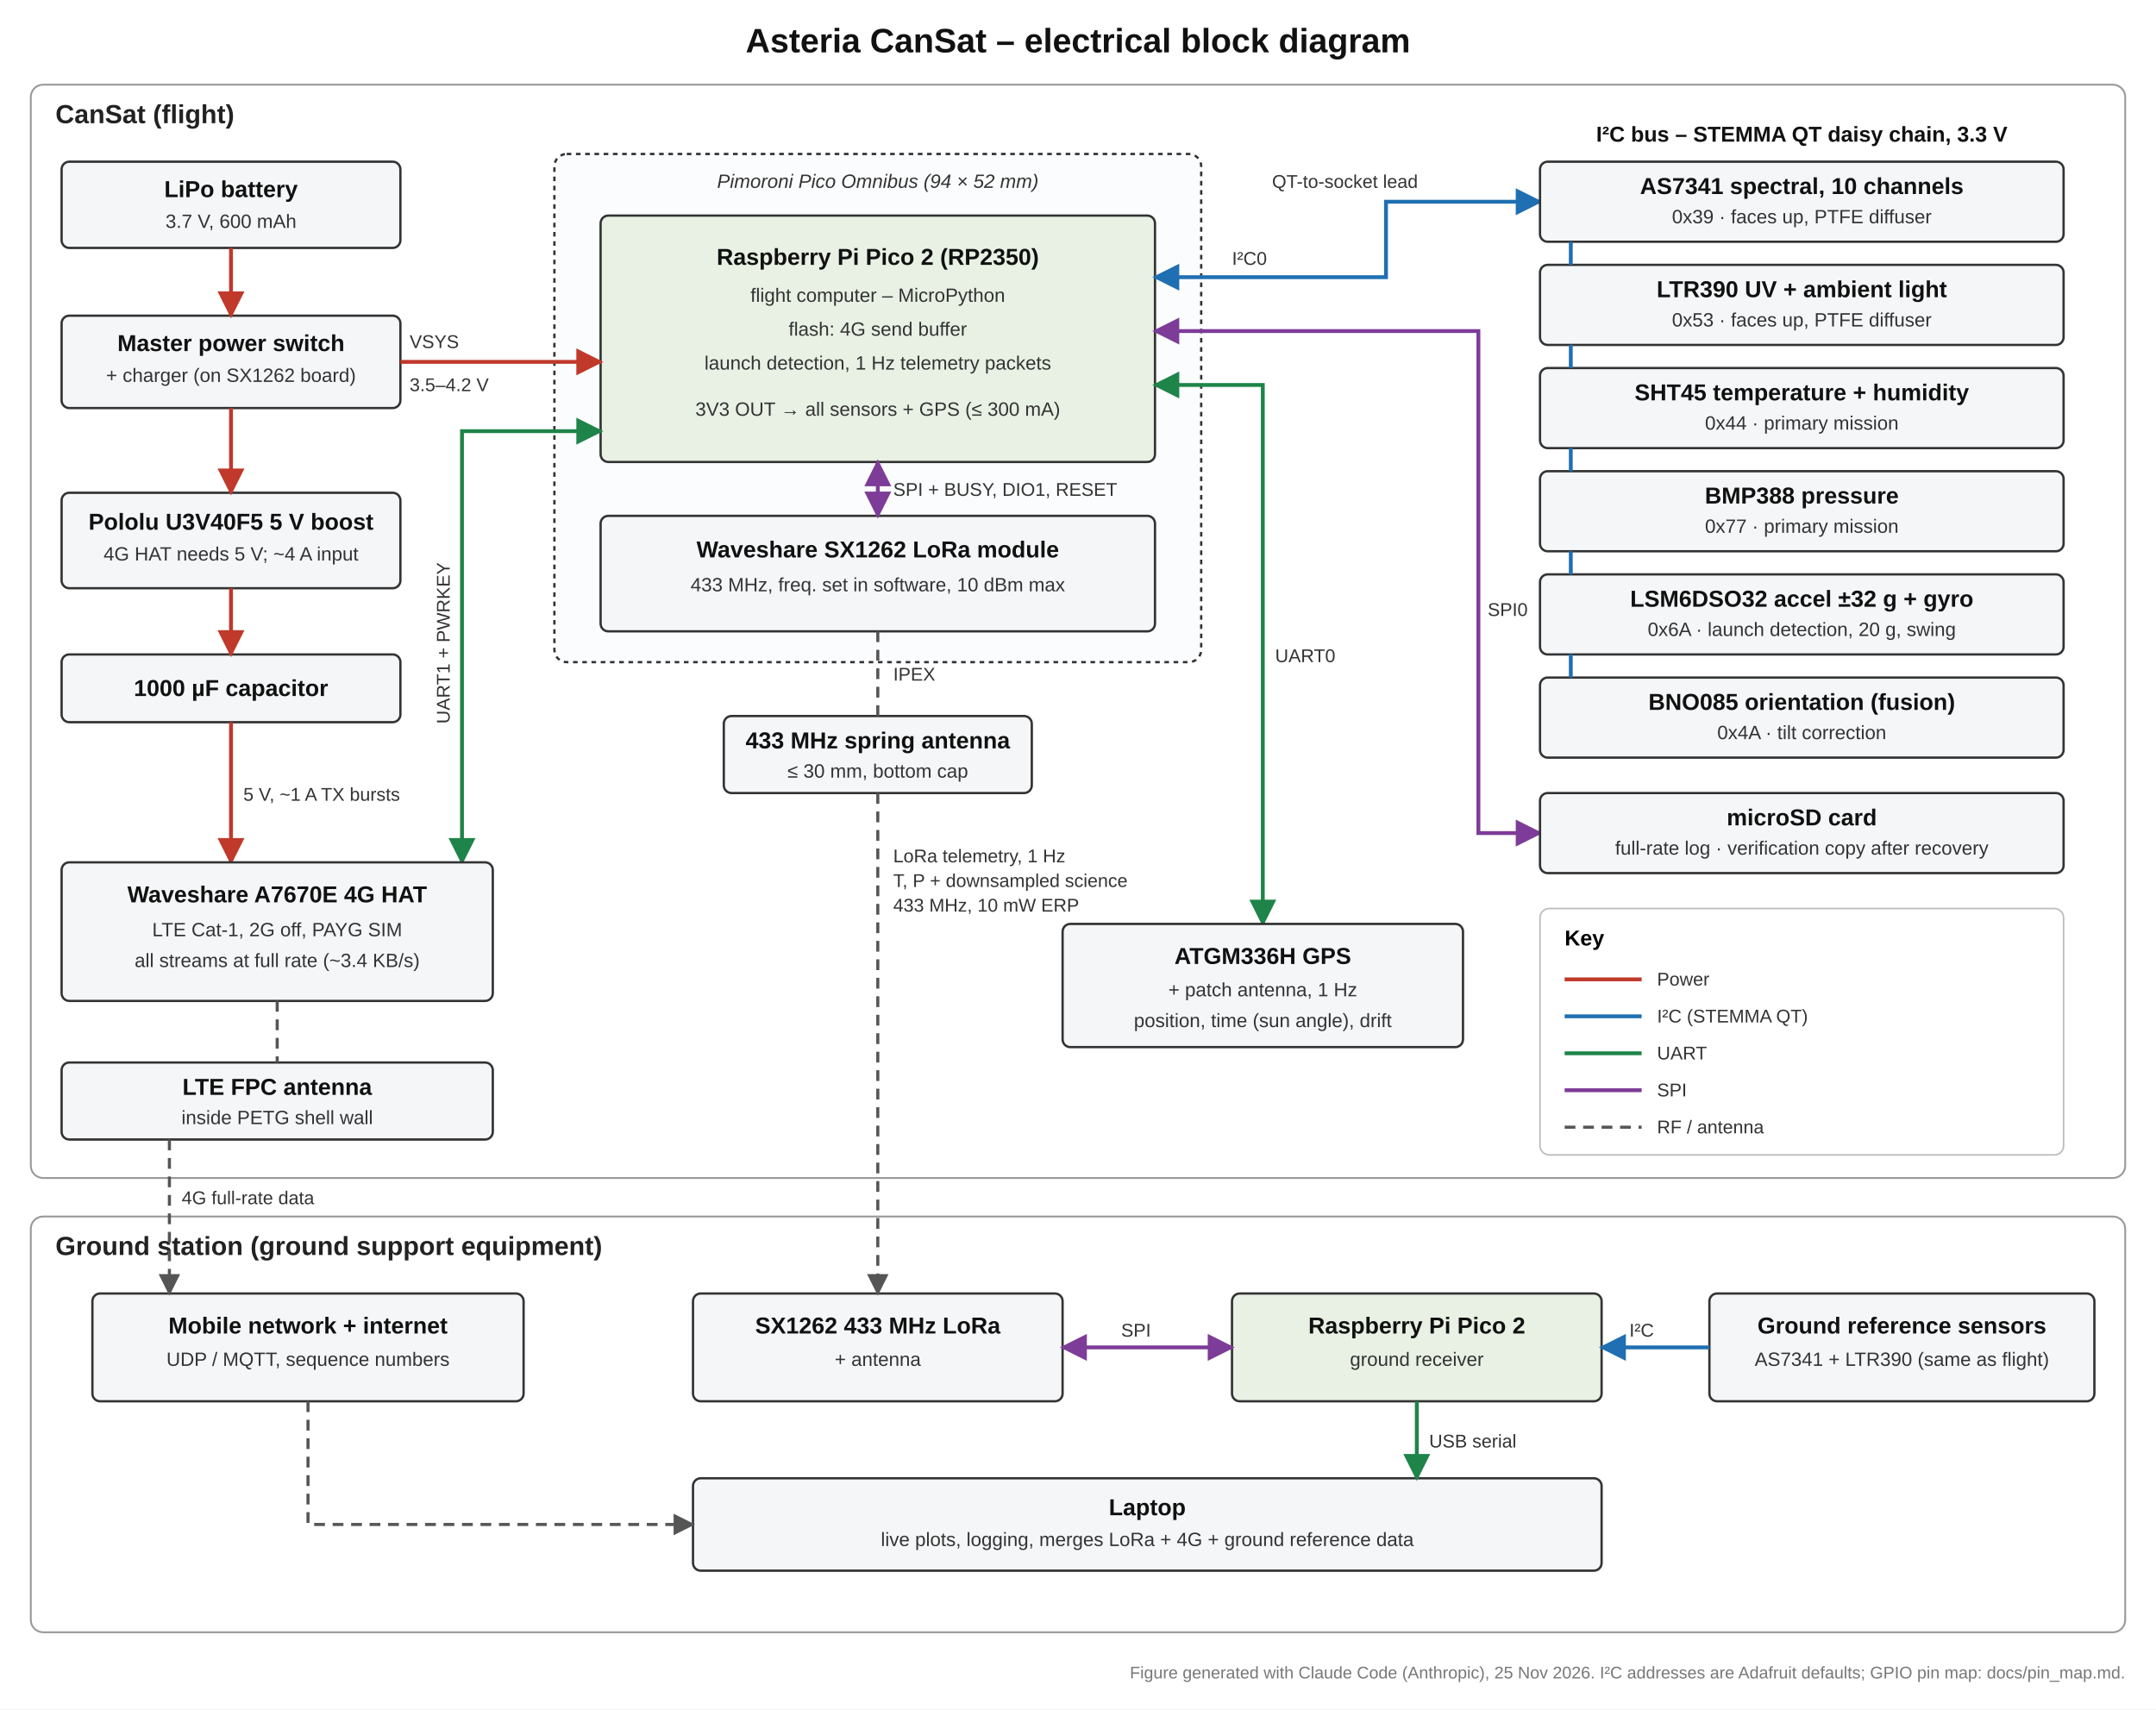
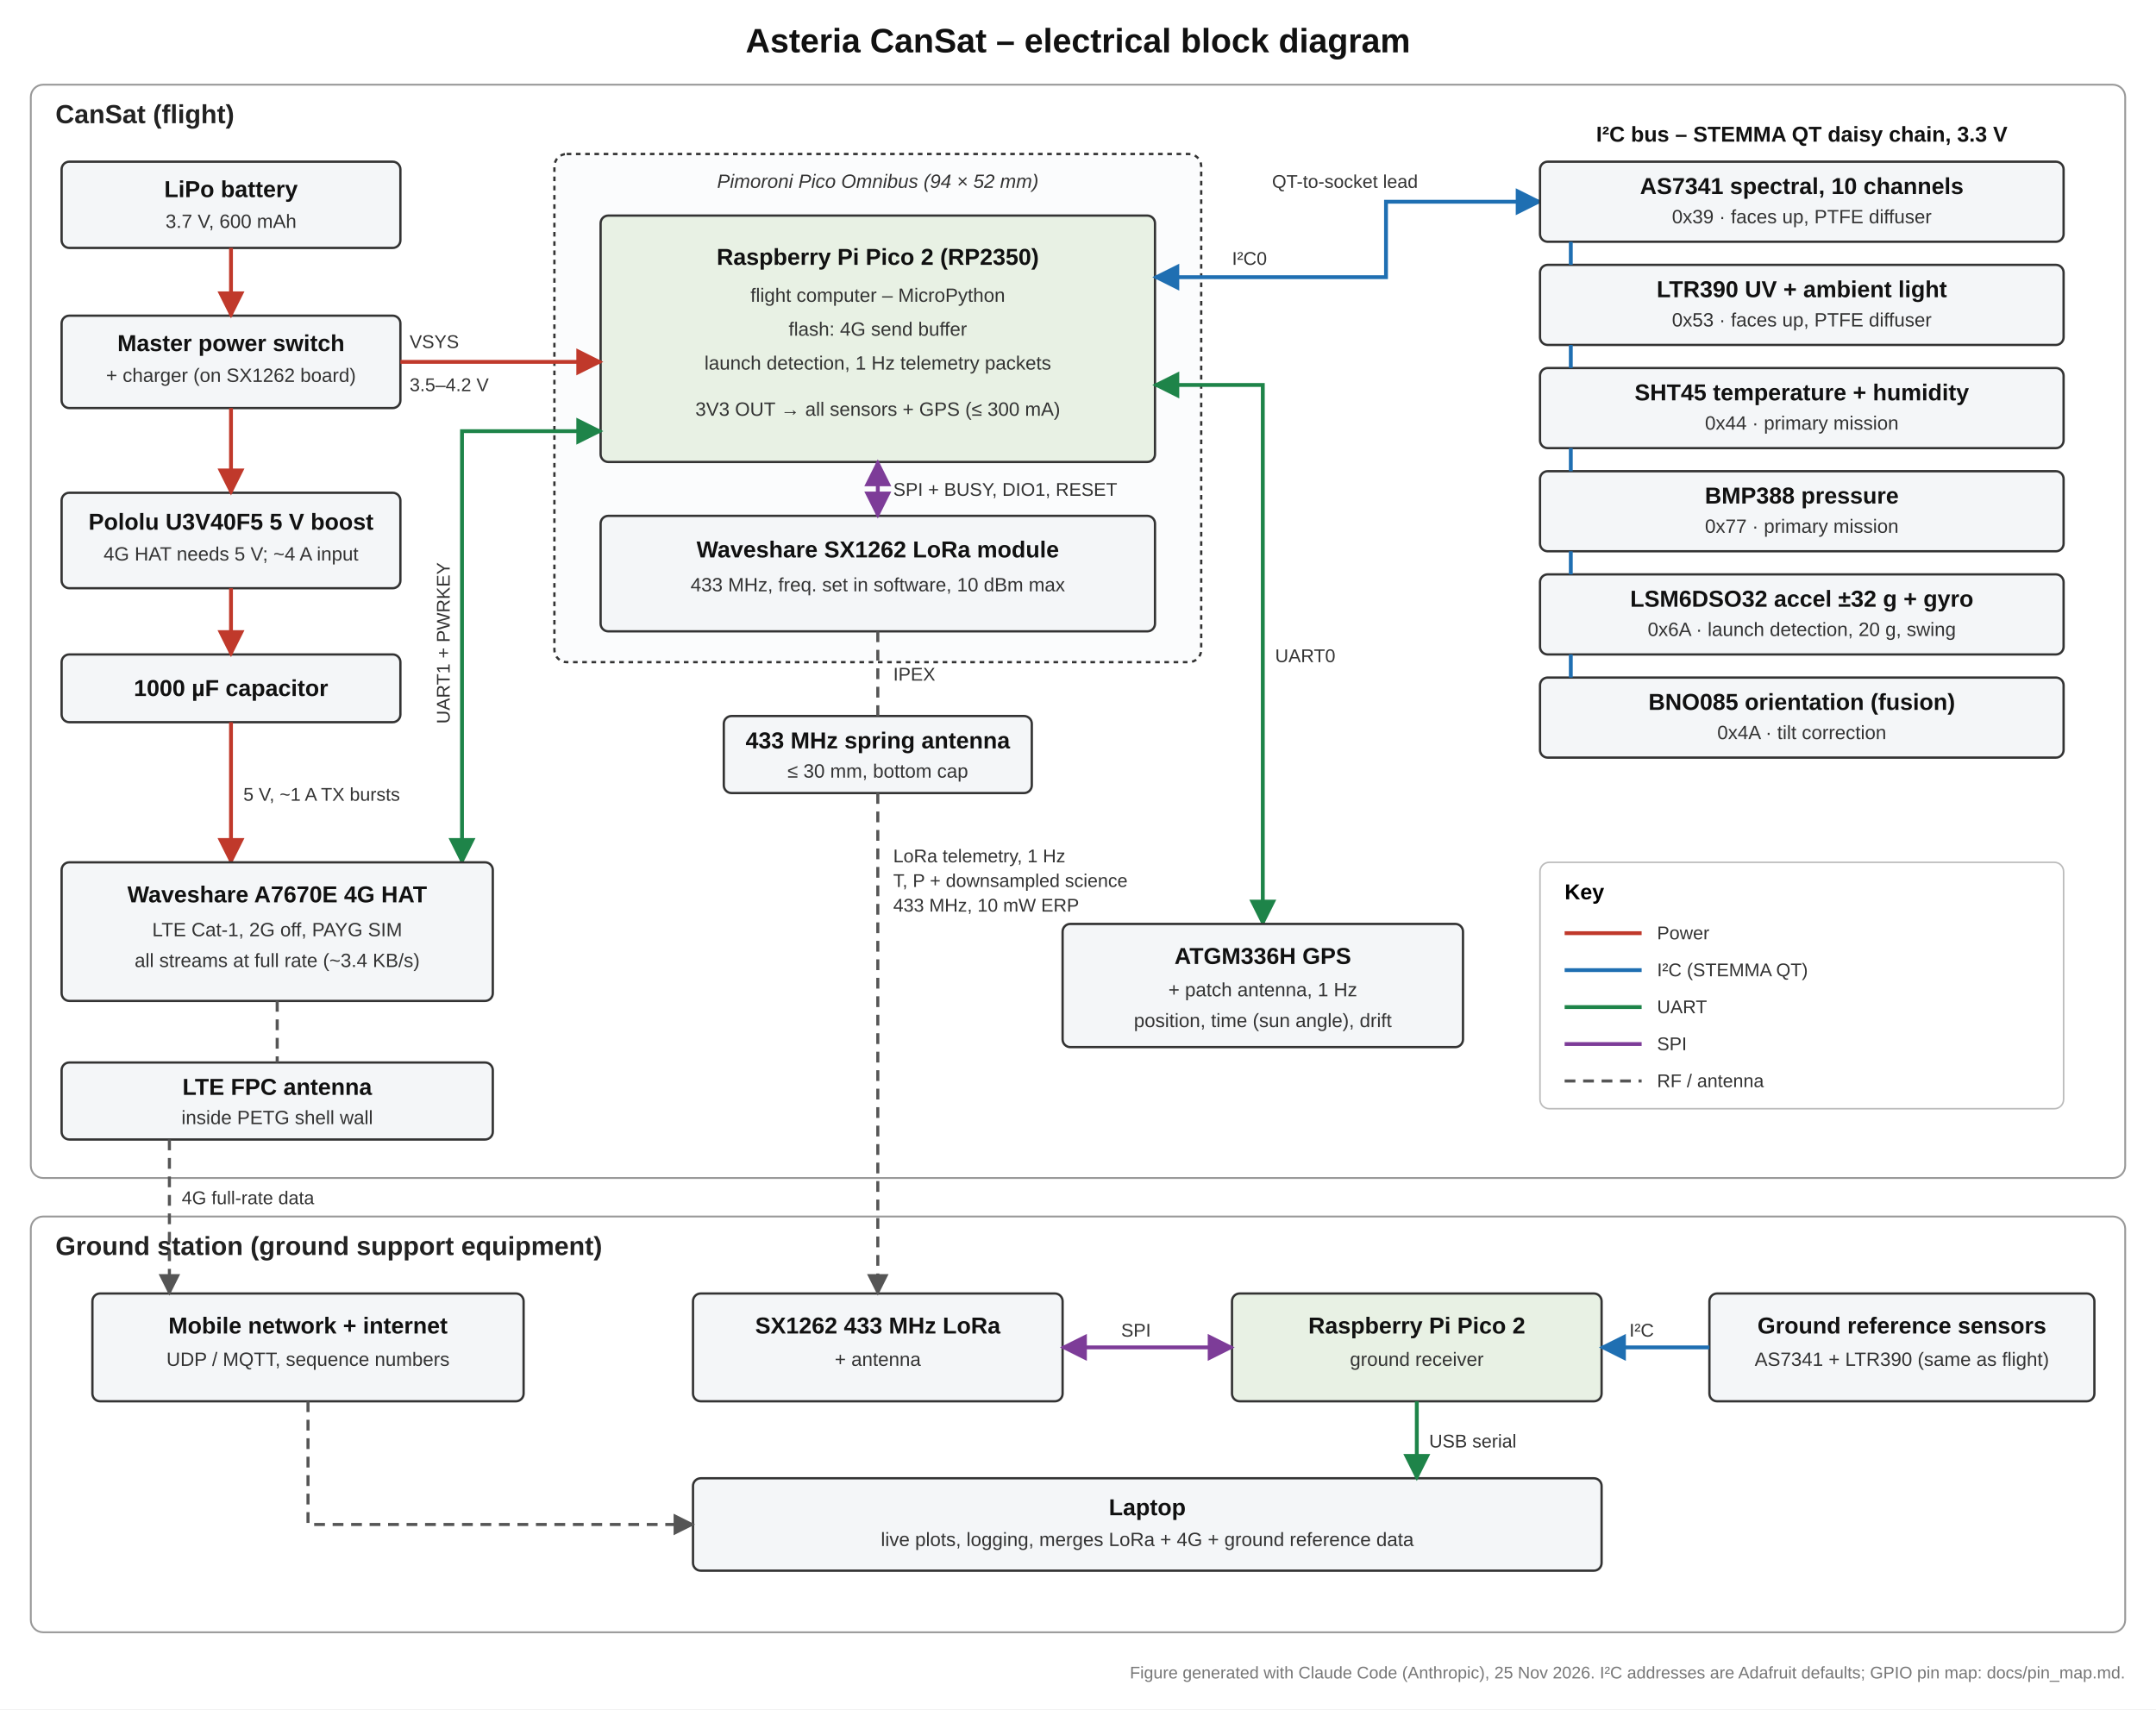
<svg xmlns="http://www.w3.org/2000/svg" width="1400" height="1110" viewBox="0 0 1400 1110" font-family="Arial, Helvetica, sans-serif">
  <defs>
    <marker id="a" viewBox="0 0 10 10" refX="9" refY="5" markerWidth="7" markerHeight="7" orient="auto-start-reverse">
      <path d="M0,0 L10,5 L0,10 z" fill="context-stroke" />
    </marker>
    <style>
      .box{fill:#f4f6f8;stroke:#333;stroke-width:1.5}
      .tbd{fill:#fff8e6;stroke:#b7791f;stroke-width:1.5;stroke-dasharray:6 4}
      .t{font-size:15px;font-weight:bold;fill:#111;text-anchor:middle}
      .s{font-size:12.5px;fill:#333;text-anchor:middle}
      .l{font-size:12px;fill:#333}
      .pwr{stroke:#c0392b;stroke-width:2.5;fill:none}
      .i2c{stroke:#1f6fb2;stroke-width:2.5;fill:none}
      .uart{stroke:#1e8449;stroke-width:2.5;fill:none}
      .spi{stroke:#7d3c98;stroke-width:2.5;fill:none}
      .rf{stroke:#555;stroke-width:2;fill:none;stroke-dasharray:7 5}
      .panel{fill:none;stroke:#999;stroke-width:1.2}
      .ph{font-size:17px;font-weight:bold;fill:#222}
    </style>
  </defs>
  <rect width="1400" height="1110" fill="#fff" />
  <text x="700" y="34" font-size="22" font-weight="bold" text-anchor="middle" fill="#111">Asteria CanSat – electrical block diagram</text>
  <rect class="panel" x="20" y="55" width="1360" height="710" rx="8" />
  <text class="ph" x="36" y="80">CanSat (flight)</text>
  <rect class="box" x="40" y="105" width="220" height="56" rx="5" />
  <text class="t" x="150" y="128">LiPo battery</text>
  <text class="s" x="150" y="148">3.7 V, 600 mAh</text>
  <rect class="box" x="40" y="205" width="220" height="60" rx="5" />
  <text class="t" x="150" y="228">Master power switch</text>
  <text class="s" x="150" y="248">+ charger (on SX1262 board)</text>
  <rect class="box" x="40" y="320" width="220" height="62" rx="5" />
  <text class="t" x="150" y="344">Pololu U3V40F5 5 V boost</text>
  <text class="s" x="150" y="364">4G HAT needs 5 V; ~4 A input</text>
  <rect class="box" x="40" y="425" width="220" height="44" rx="5" />
  <text class="t" x="150" y="452">1000 µF capacitor</text>
  <path class="pwr" d="M150,161 V205" marker-end="url(#a)" />
  <path class="pwr" d="M150,265 V320" marker-end="url(#a)" />
  <path class="pwr" d="M150,382 V425" marker-end="url(#a)" />
  <path class="pwr" d="M150,469 V560" marker-end="url(#a)" />
  <text class="l" x="158" y="520">5 V, ~1 A TX bursts</text>
  <text class="l" x="266" y="226">VSYS</text>
  <text class="l" x="266" y="254">3.5–4.2 V</text>
  <rect x="360" y="100" width="420" height="330" rx="8" fill="#fbfcfd" stroke="#333" stroke-width="1.5" stroke-dasharray="3 3" />
  <text class="s" x="570" y="122" font-style="italic">Pimoroni Pico Omnibus (94 × 52 mm)</text>
  <rect class="box" x="390" y="140" width="360" height="160" rx="5" style="fill:#e8f1e4" />
  <text class="t" x="570" y="172">Raspberry Pi Pico 2 (RP2350)</text>
  <text class="s" x="570" y="196">flight computer – MicroPython</text>
  <text class="s" x="570" y="218">flash: 4G send buffer</text>
  <text class="s" x="570" y="240">launch detection, 1 Hz telemetry packets</text>
  <text class="s" x="570" y="270">3V3 OUT → all sensors + GPS (≤ 300 mA)</text>
  <rect class="box" x="390" y="335" width="360" height="75" rx="5" />
  <text class="t" x="570" y="362">Waveshare SX1262 LoRa module</text>
  <text class="s" x="570" y="384">433 MHz, freq. set in software, 10 dBm max</text>
  <path class="spi" d="M570,300 V335" marker-end="url(#a)" marker-start="url(#a)" />
  <text class="l" x="580" y="322">SPI + BUSY, DIO1, RESET</text>
  <rect class="box" x="470" y="465" width="200" height="50" rx="5" />
  <text class="t" x="570" y="486">433 MHz spring antenna</text>
  <text class="s" x="570" y="505">≤ 30 mm, bottom cap</text>
  <path class="rf" d="M570,410 V465" />
  <text class="l" x="580" y="442">IPEX</text>
  <path class="uart" d="M390,280 H300 V560" marker-end="url(#a)" marker-start="url(#a)" />
  <text class="l" x="292" y="470" transform="rotate(-90 292 470)">UART1 + PWRKEY</text>
  <rect class="box" x="40" y="560" width="280" height="90" rx="5" />
  <text class="t" x="180" y="586">Waveshare A7670E 4G HAT</text>
  <text class="s" x="180" y="608">LTE Cat-1, 2G off, PAYG SIM</text>
  <text class="s" x="180" y="628">all streams at full rate (~3.4 KB/s)</text>
  <rect class="box" x="40" y="690" width="280" height="50" rx="5" />
  <text class="t" x="180" y="711">LTE FPC antenna</text>
  <text class="s" x="180" y="730">inside PETG shell wall</text>
  <path class="rf" d="M180,650 V690" />
  <path class="uart" d="M750,250 H820 V600" marker-end="url(#a)" marker-start="url(#a)" />
  <text class="l" x="828" y="430">UART0</text>
  <rect class="box" x="690" y="600" width="260" height="80" rx="5" />
  <text class="t" x="820" y="626">ATGM336H GPS</text>
  <text class="s" x="820" y="647">+ patch antenna, 1 Hz</text>
  <text class="s" x="820" y="667">position, time (sun angle), drift</text>
  <text class="t" x="1170" y="92" style="font-size:14px">I²C bus – STEMMA QT daisy chain, 3.3 V</text>
  <path class="i2c" d="M750,180 H900 V131 H1000" marker-end="url(#a)" marker-start="url(#a)" />
  <text class="l" x="800" y="172">I²C0</text>
  <text class="l" x="826" y="122">QT-to-socket lead</text>
  <g>
    <rect class="box" x="1000" y="105" width="340" height="52" rx="5" />
    <text class="t" x="1170" y="126">AS7341 spectral, 10 channels</text>
    <text class="s" x="1170" y="145">0x39 · faces up, PTFE diffuser</text>
    <rect class="box" x="1000" y="172" width="340" height="52" rx="5" />
    <text class="t" x="1170" y="193">LTR390 UV + ambient light</text>
    <text class="s" x="1170" y="212">0x53 · faces up, PTFE diffuser</text>
    <rect class="box" x="1000" y="239" width="340" height="52" rx="5" />
    <text class="t" x="1170" y="260">SHT45 temperature + humidity</text>
    <text class="s" x="1170" y="279">0x44 · primary mission</text>
    <rect class="box" x="1000" y="306" width="340" height="52" rx="5" />
    <text class="t" x="1170" y="327">BMP388 pressure</text>
    <text class="s" x="1170" y="346">0x77 · primary mission</text>
    <rect class="box" x="1000" y="373" width="340" height="52" rx="5" />
    <text class="t" x="1170" y="394">LSM6DSO32 accel ±32 g + gyro</text>
    <text class="s" x="1170" y="413">0x6A · launch detection, 20 g, swing</text>
    <rect class="box" x="1000" y="440" width="340" height="52" rx="5" />
    <text class="t" x="1170" y="461">BNO085 orientation (fusion)</text>
    <text class="s" x="1170" y="480">0x4A · tilt correction</text>
  </g>
  <path class="i2c" d="M1020,157 V172 M1020,224 V239 M1020,291 V306 M1020,358 V373 M1020,425 V440" />
-   <path class="spi" d="M750,215 H960 V541 H1000" marker-end="url(#a)" marker-start="url(#a)" />
-   <text class="l" x="966" y="400">SPI0</text>
-   <rect class="box" x="1000" y="515" width="340" height="52" rx="5" />
-   <text class="t" x="1170" y="536">microSD card</text>
-   <text class="s" x="1170" y="555">full-rate log · verification copy after recovery</text>
-   <g transform="translate(0,30)">
+   <g>
    <rect x="1000" y="560" width="340" height="160" rx="6" fill="#fff" stroke="#bbb" />
    <text x="1016" y="584" font-size="14" font-weight="bold">Key</text>
    <path class="pwr" d="M1016,606 H1066" />
    <text class="l" x="1076" y="610">Power</text>
    <path class="i2c" d="M1016,630 H1066" />
    <text class="l" x="1076" y="634">I²C (STEMMA QT)</text>
    <path class="uart" d="M1016,654 H1066" />
    <text class="l" x="1076" y="658">UART</text>
    <path class="spi" d="M1016,678 H1066" />
    <text class="l" x="1076" y="682">SPI</text>
    <path class="rf" d="M1016,702 H1066" />
    <text class="l" x="1076" y="706">RF / antenna</text>
  </g>
  <rect class="panel" x="20" y="790" width="1360" height="270" rx="8" />
  <text class="ph" x="36" y="815">Ground station (ground support equipment)</text>
  <rect class="box" x="60" y="840" width="280" height="70" rx="5" />
  <text class="t" x="200" y="866">Mobile network + internet</text>
  <text class="s" x="200" y="887">UDP / MQTT, sequence numbers</text>
  <rect class="box" x="450" y="840" width="240" height="70" rx="5" />
  <text class="t" x="570" y="866">SX1262 433 MHz LoRa</text>
  <text class="s" x="570" y="887">+ antenna</text>
  <rect class="box" x="800" y="840" width="240" height="70" rx="5" style="fill:#e8f1e4" />
  <text class="t" x="920" y="866">Raspberry Pi Pico 2</text>
  <text class="s" x="920" y="887">ground receiver</text>
  <rect class="box" x="1110" y="840" width="250" height="70" rx="5" />
  <text class="t" x="1235" y="866">Ground reference sensors</text>
  <text class="s" x="1235" y="887">AS7341 + LTR390 (same as flight)</text>
  <rect class="box" x="450" y="960" width="590" height="60" rx="5" />
  <text class="t" x="745" y="984">Laptop</text>
  <text class="s" x="745" y="1004">live plots, logging, merges LoRa + 4G + ground reference data</text>
  <path class="spi" d="M690,875 H800" marker-end="url(#a)" marker-start="url(#a)" />
  <text class="l" x="728" y="868">SPI</text>
  <path class="i2c" d="M1110,875 H1040" marker-end="url(#a)" />
  <text class="l" x="1058" y="868">I²C</text>
  <path class="uart" d="M920,910 V960" marker-end="url(#a)" />
  <text class="l" x="928" y="940">USB serial</text>
  <path class="rf" d="M200,910 V990 H450" marker-end="url(#a)" />
  <path class="rf" d="M570,515 V840" marker-end="url(#a)" />
  <text class="l" x="580" y="560">LoRa telemetry, 1 Hz</text>
  <text class="l" x="580" y="576">T, P + downsampled science</text>
  <text class="l" x="580" y="592">433 MHz, 10 mW ERP</text>
  <path class="rf" d="M110,740 V840" marker-end="url(#a)" />
  <text class="l" x="118" y="782">4G full-rate data</text>
  <text x="1380" y="1090" font-size="11" fill="#777" text-anchor="end">Figure generated with Claude Code (Anthropic), 25 Nov 2026. I²C addresses are Adafruit defaults; GPIO pin map: docs/pin_map.md.</text>
  <path class="pwr" d="M260,235 H390" marker-end="url(#a)" />
</svg>
